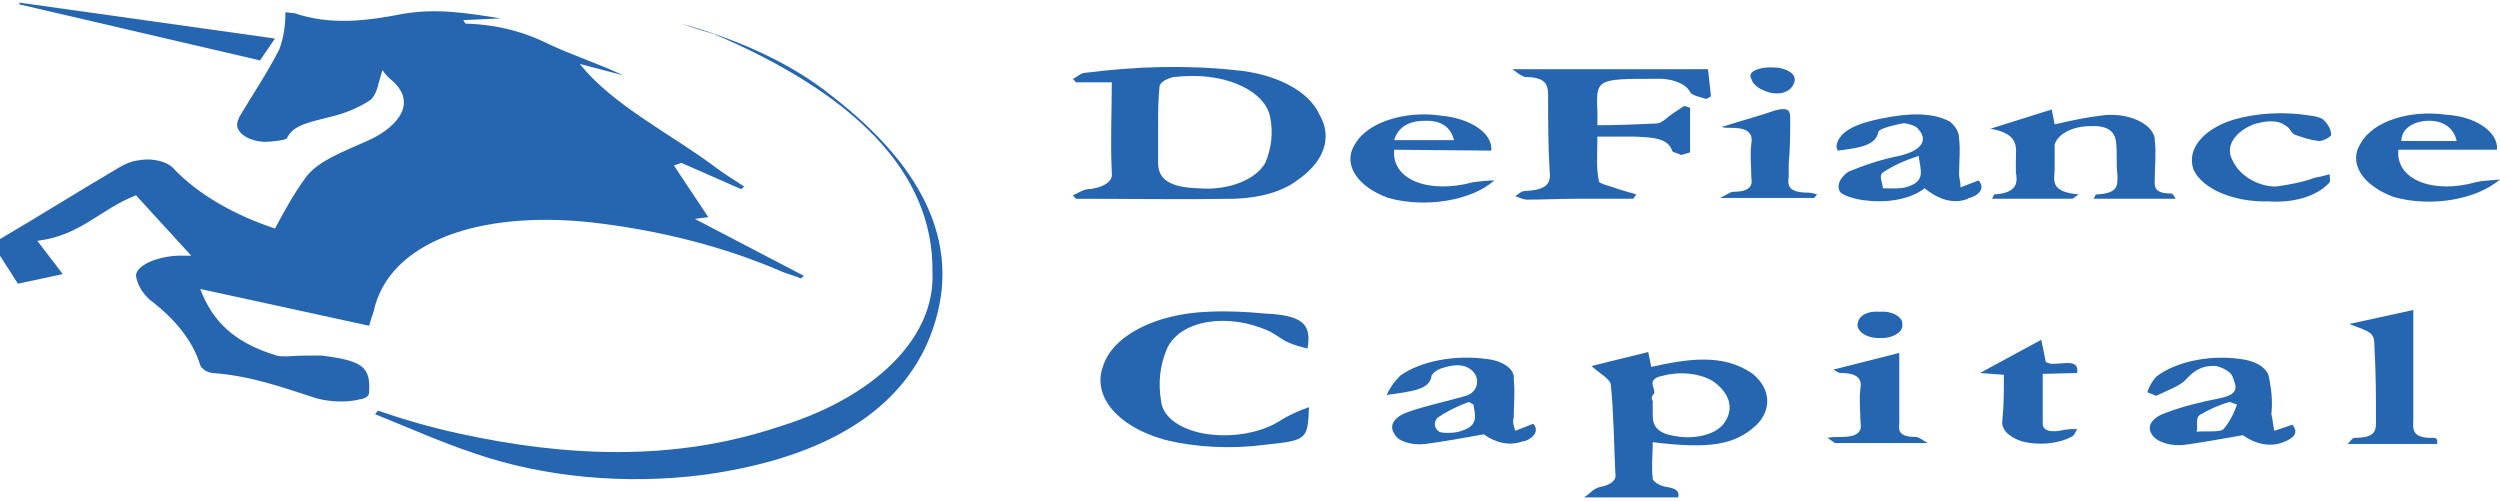
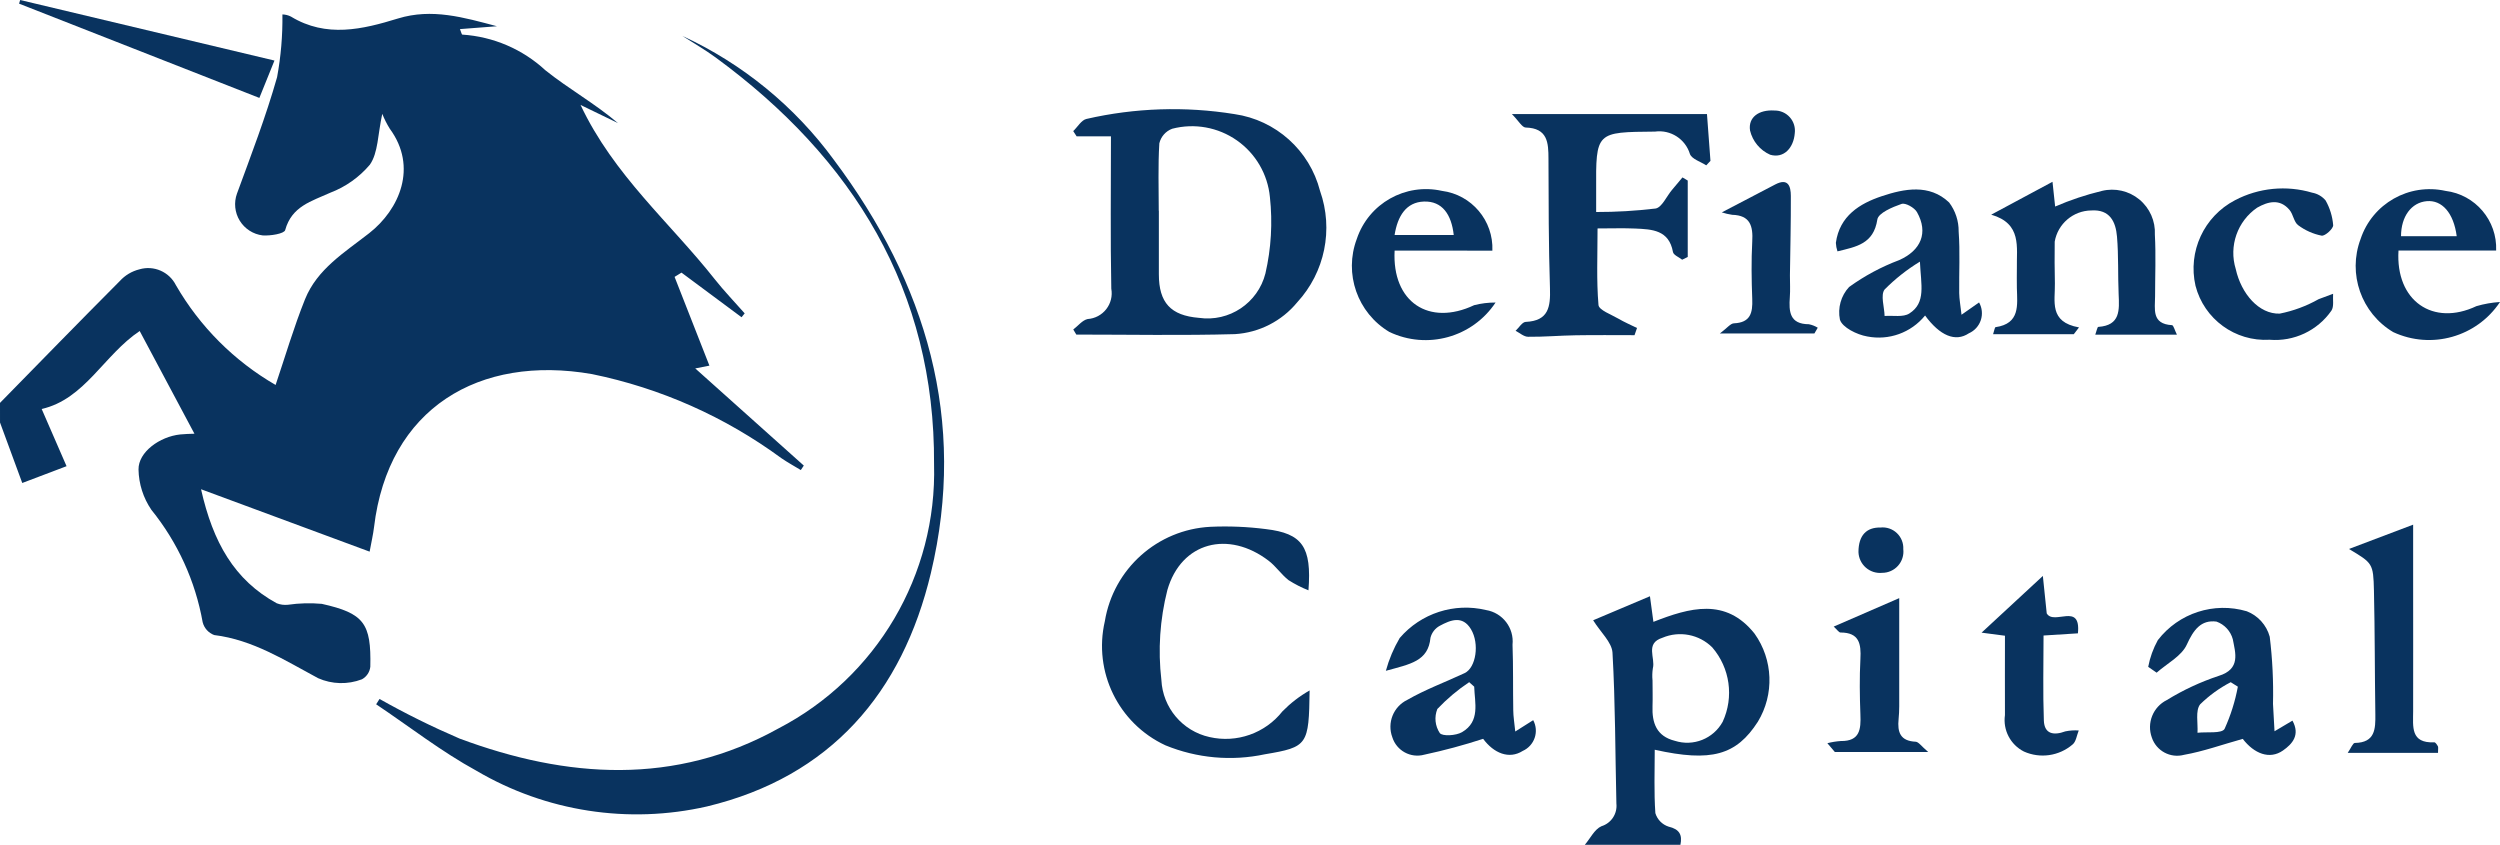
- <svg xmlns="http://www.w3.org/2000/svg" width="300" height="60" viewBox="0 0 300 60" version="1.1">
-   <g id="surface1">
-     <path style=" stroke:none;fill-rule:nonzero;fill:rgb(14.902%,40%,69.02%);fill-opacity:1;" d="M 0 28.688 C 4.84 25.848 9.504 22.906 14.344 20.07 C 15.062 19.648 15.781 19.336 16.676 19.23 C 18.469 18.914 20.262 19.441 20.98 20.387 C 23.848 23.328 27.973 25.746 32.996 27.426 C 34.07 25.43 35.145 23.434 36.582 21.438 C 38.016 19.336 41.242 18.18 44.293 16.812 C 47.879 15.133 50.211 12.191 46.801 9.457 C 46.445 9.145 46.086 8.723 45.906 8.406 C 45.367 9.879 45.367 11.141 44.473 11.98 C 43.215 12.82 41.602 13.555 39.809 13.977 C 37.477 14.605 35.145 14.922 34.43 16.602 C 34.25 16.812 32.637 17.023 31.738 17.023 C 29.586 16.918 28.152 15.762 28.512 14.605 C 28.512 14.395 28.691 14.293 28.691 14.082 C 30.305 11.348 32.098 8.723 33.531 5.887 C 34.07 4.414 34.25 2.941 34.25 1.473 C 34.609 1.473 34.969 1.578 35.324 1.578 C 39.629 3.047 43.934 2.523 48.238 1.684 C 52.359 0.945 56.125 1.578 60.07 2.207 L 55.59 2.418 C 55.77 2.629 55.77 2.84 55.949 2.84 C 59.715 2.941 63.121 3.891 65.988 5.359 C 68.68 6.621 71.906 7.672 74.777 9.039 L 69.574 7.672 C 73.52 12.609 80.336 15.973 85.715 19.965 C 86.789 20.805 88.047 21.543 89.301 22.383 L 88.941 22.699 L 81.77 19.547 L 80.871 19.859 L 84.996 26.059 L 83.383 26.27 L 96.473 33.102 L 96.113 33.414 C 95.398 33.102 94.5 32.891 93.785 32.574 C 86.969 29.633 79.258 27.637 71.012 26.691 C 57.562 25.219 46.621 29 44.828 37.406 C 44.648 37.934 44.473 38.457 44.293 39.09 L 24.027 34.676 C 25.465 38.457 27.973 41.086 33.176 42.66 C 33.531 42.766 34.07 42.766 34.43 42.766 C 35.863 42.66 37.117 42.66 38.555 42.66 C 43.574 43.293 44.473 44.027 44.293 47.074 C 44.293 47.496 43.934 47.809 43.215 47.914 C 41.602 48.336 39.629 48.23 38.016 47.809 C 34.07 46.551 30.125 45.078 25.465 44.762 C 24.746 44.656 24.207 44.238 24.027 43.816 C 23.133 40.875 20.98 38.25 17.934 35.938 C 17.035 35.098 16.496 34.152 16.316 33.102 C 16.316 31.84 18.828 30.789 21.34 30.684 C 21.875 30.684 22.414 30.684 22.953 30.684 L 16.316 23.434 C 12.016 25.113 9.684 28.266 4.484 28.898 L 7.531 32.891 L 2.152 34.047 L -0.539 29.844 Z M 0 28.688 " />
-     <path style=" stroke:none;fill-rule:nonzero;fill:rgb(14.902%,40%,69.02%);fill-opacity:1;" d="M 190.078 59.684 C 190.797 59.262 191.152 58.633 192.051 58.422 C 193.305 58.211 194.023 57.582 193.844 56.848 C 193.664 53.273 193.664 49.805 193.305 46.234 C 193.305 45.5 191.871 44.762 190.973 43.922 L 197.789 42.242 L 198.148 44.027 C 202.449 43.082 206.754 42.348 210.34 44.867 C 212.492 46.652 212.672 49.176 210.699 51.066 C 208.188 53.379 205.141 53.906 198.328 53.062 C 198.328 54.535 198.148 56.008 198.328 57.477 C 198.504 57.898 199.223 58.316 199.941 58.422 C 201.195 58.633 201.555 58.949 201.375 59.684 Z M 198.328 48.125 C 198.328 48.754 198.328 49.387 198.328 49.91 C 198.328 51.066 198.863 52.012 201.016 52.328 C 203.168 52.75 205.68 52.223 206.754 50.961 C 208.188 49.176 207.652 47.18 205.5 45.707 C 203.887 44.762 201.555 44.555 199.582 45.078 C 197.43 45.5 198.684 46.551 198.504 47.18 C 198.148 47.602 198.148 47.809 198.328 48.125 Z M 198.328 48.125 " />
-     <path style=" stroke:none;fill-rule:nonzero;fill:rgb(14.902%,40%,69.02%);fill-opacity:1;" d="M 81.77 2.84 C 88.941 4.836 95.219 7.777 99.879 11.559 C 111 20.176 115.84 29.844 111.535 40.559 C 108.129 48.965 99.523 54.852 84.637 56.953 C 75.133 58.211 65.273 57.266 57.023 54.43 C 52.898 53.062 48.953 51.277 45.008 49.703 L 45.367 49.281 C 48.418 50.332 51.645 51.277 55.051 52.012 C 67.961 54.852 80.871 55.375 93.246 51.277 C 105.082 47.703 112.254 40.453 111.895 32.68 C 112.074 20.492 102.211 11.141 85.715 4.098 C 84.637 3.785 83.203 3.363 81.77 2.84 Z M 81.77 2.84 " />
-     <path style=" stroke:none;fill-rule:nonzero;fill:rgb(14.902%,40%,69.02%);fill-opacity:1;" d="M 128.75 23.434 C 129.289 23.223 129.828 22.801 130.543 22.699 C 132.336 22.594 133.594 21.75 133.414 20.805 C 133.414 20.699 133.414 20.699 133.414 20.598 C 133.234 17.023 133.414 13.555 133.414 9.879 L 129.109 9.879 L 128.75 9.457 C 129.289 9.246 129.648 8.723 130.363 8.723 C 136.102 7.988 142.199 7.777 148.117 8.406 C 153.137 8.828 157.082 10.93 158.34 13.766 C 159.953 16.496 158.875 19.441 155.648 21.648 C 153.855 23.012 151.164 23.75 148.117 23.852 C 141.84 23.957 135.387 23.852 129.109 23.852 Z M 138.973 15.133 C 138.973 16.602 138.973 18.074 138.973 19.547 C 138.973 21.543 140.406 22.488 143.812 22.594 C 147.398 22.906 150.809 21.543 151.883 19.441 C 152.602 17.652 152.781 15.867 152.422 14.082 C 151.883 11.035 147.398 8.828 142.199 9.145 C 141.66 9.145 141.125 9.246 140.766 9.246 C 140.047 9.457 139.332 9.773 139.152 10.297 C 138.973 11.98 138.973 13.555 138.973 15.133 Z M 138.973 15.133 " />
-     <path style=" stroke:none;fill-rule:nonzero;fill:rgb(14.902%,40%,69.02%);fill-opacity:1;" d="M 201.734 18.598 C 201.375 18.391 200.656 18.285 200.656 18.074 C 200.121 16.496 198.148 16.496 196.176 16.395 C 194.738 16.395 193.305 16.395 191.691 16.395 C 191.691 18.285 191.512 20.07 191.871 21.75 C 191.871 22.066 193.484 22.383 194.203 22.699 C 194.918 22.906 195.637 23.117 196.355 23.328 L 195.996 23.852 C 193.664 23.852 191.332 23.852 189 23.852 C 187.027 23.852 185.234 23.957 183.262 23.957 C 182.727 23.957 182.188 23.645 181.828 23.539 C 182.188 23.328 182.547 22.906 183.086 22.906 C 185.773 22.801 186.133 21.855 185.953 20.492 C 185.773 17.445 185.773 14.395 185.773 11.453 C 185.773 10.297 185.594 9.246 183.086 9.246 C 182.727 9.246 182.188 8.828 181.469 8.301 L 204.961 8.301 L 205.32 11.559 L 204.781 11.875 C 204.066 11.664 202.988 11.453 202.809 11.035 C 202.27 9.984 200.477 9.352 198.684 9.457 C 191.512 9.457 191.512 9.457 191.691 13.555 C 191.691 13.977 191.691 14.395 191.691 15.027 C 194.023 15.027 196.531 14.922 198.863 14.816 C 199.582 14.711 200.121 13.977 200.836 13.555 L 202.094 12.715 L 202.809 12.926 L 202.809 18.285 Z M 201.734 18.598 " />
-     <path style=" stroke:none;fill-rule:nonzero;fill:rgb(14.902%,40%,69.02%);fill-opacity:1;" d="M 156.902 41.82 C 156.008 41.609 155.289 41.402 154.574 41.086 C 153.676 40.664 153.137 40.141 152.242 39.719 C 147.398 37.512 141.66 38.352 140.047 41.82 C 139.152 43.922 138.973 46.023 139.332 48.125 C 139.512 50.121 141.84 51.699 145.07 52.117 C 148.297 52.539 151.703 51.805 153.855 50.332 C 154.75 49.805 155.828 49.281 157.082 48.859 C 156.902 52.75 156.902 52.855 151.703 53.379 C 147.758 53.906 143.453 53.695 139.688 52.75 C 134.129 51.172 131.082 47.602 132.336 44.027 C 133.414 40.352 138.613 37.617 145.07 37.406 C 147.219 37.301 149.551 37.406 151.703 37.617 C 156.188 37.828 157.441 38.773 156.902 41.82 Z M 156.902 41.82 " />
-     <path style=" stroke:none;fill-rule:nonzero;fill:rgb(14.902%,40%,69.02%);fill-opacity:1;" d="M 248.715 23.852 L 239.031 23.852 C 239.211 23.645 239.211 23.328 239.391 23.328 C 242.258 23.117 242.082 21.75 241.902 20.598 C 241.902 20.176 241.902 19.648 241.902 19.23 C 241.902 17.758 242.438 16.078 238.852 15.445 L 246.203 13.137 L 246.562 14.922 C 248.355 14.5 250.328 14.082 252.121 13.871 C 254.812 13.449 257.68 14.5 258.398 16.078 C 258.578 16.395 258.578 16.602 258.578 16.918 C 258.758 18.391 258.578 19.754 258.578 21.227 C 258.578 22.172 258.219 23.223 260.551 23.223 C 260.73 23.223 260.91 23.539 261.086 23.852 L 251.227 23.852 C 251.406 23.645 251.406 23.328 251.582 23.328 C 254.273 23.223 254.094 22.172 254.094 21.016 C 253.914 19.648 254.094 18.285 253.914 16.918 C 253.734 15.867 253.02 15.027 250.867 15.133 C 248.715 15.133 246.922 16.078 246.562 17.34 C 246.562 18.285 246.562 19.336 246.562 20.281 C 246.562 21.543 245.848 23.012 249.434 23.328 Z M 248.715 23.852 " />
-     <path style=" stroke:none;fill-rule:nonzero;fill:rgb(14.902%,40%,69.02%);fill-opacity:1;" d="M 235.266 22.488 L 237.418 21.648 C 238.137 22.383 237.777 23.328 236.344 23.75 C 236.344 23.75 236.164 23.75 236.164 23.852 C 234.547 24.484 232.754 24.062 230.961 22.594 C 229.348 23.852 226.66 24.379 223.969 24.062 C 222.715 23.957 220.922 23.434 220.742 22.906 C 220.383 22.066 220.922 21.227 221.816 20.598 C 223.609 19.859 225.762 19.125 227.914 18.703 C 230.605 18.074 231.5 16.812 230.066 15.344 C 229.707 15.027 228.633 14.711 228.273 14.816 C 227.195 15.027 225.402 15.445 225.402 15.867 C 225.043 17.547 222.895 17.758 220.562 18.074 C 220.383 17.863 220.383 17.652 220.383 17.445 C 220.742 15.551 223.25 14.711 225.941 14.188 C 228.633 13.66 231.68 13.348 234.012 14.605 C 234.727 15.238 235.086 15.867 235.086 16.602 C 235.266 18.074 235.086 19.441 235.086 20.91 C 235.086 21.332 235.266 21.75 235.266 22.488 Z M 230.246 18.703 C 228.633 19.23 227.195 19.859 225.941 20.699 C 225.402 21.121 225.941 21.961 225.941 22.594 C 227.016 22.594 228.094 22.699 228.988 22.383 C 231.141 21.648 230.426 20.387 230.246 18.703 Z M 230.246 18.703 " />
-     <path style=" stroke:none;fill-rule:nonzero;fill:rgb(14.902%,40%,69.02%);fill-opacity:1;" d="M 181.828 51.699 L 183.98 50.855 C 184.699 51.594 184.16 52.539 182.906 52.957 C 182.906 52.957 182.727 52.957 182.727 52.957 C 181.113 53.59 179.32 53.062 178.062 52.117 C 175.73 52.539 173.402 52.957 171.07 53.273 C 169.457 53.484 167.664 52.957 167.305 52.012 C 166.586 50.961 167.484 49.91 169.098 49.387 C 171.25 48.652 173.758 48.125 175.91 47.496 C 177.348 47.074 177.703 45.395 176.629 44.449 C 175.555 43.504 174.117 43.816 172.863 44.238 C 172.324 44.449 171.965 44.762 171.789 45.078 C 171.609 46.758 169.457 46.969 166.406 47.391 C 166.766 46.551 167.305 45.812 168.023 45.078 C 170.531 43.293 174.656 42.555 178.422 43.082 C 180.395 43.293 181.828 44.344 181.648 45.5 C 181.828 47.074 181.648 48.547 181.648 50.121 C 181.469 50.648 181.648 51.066 181.828 51.699 Z M 176.809 48.547 L 176.27 48.23 C 174.836 48.754 173.582 49.387 172.504 50.121 C 171.965 50.754 172.145 51.383 172.684 51.805 C 173.043 52.012 174.656 52.012 175.375 51.699 C 177.527 51.066 176.988 49.703 176.809 48.547 Z M 176.809 48.547 " />
-     <path style=" stroke:none;fill-rule:nonzero;fill:rgb(14.902%,40%,69.02%);fill-opacity:1;" d="M 272.922 51.699 L 275.074 50.961 C 275.973 52.012 275.074 52.645 274 53.062 C 272.387 53.695 270.59 53.273 269.156 52.223 C 266.648 52.645 264.496 53.062 262.164 53.379 C 260.551 53.59 258.758 53.062 258.219 52.117 C 257.5 51.066 258.398 50.016 260.012 49.492 C 261.984 48.754 264.137 48.23 266.289 47.809 C 268.977 47.285 268.262 46.234 267.902 45.184 C 267.723 44.656 266.824 44.133 265.93 43.922 C 264.137 43.816 263.238 44.555 262.344 45.5 C 261.625 46.34 260.012 46.863 258.758 47.496 L 257.68 47.074 C 257.859 46.445 258.219 45.812 258.758 45.184 C 261.266 43.293 265.57 42.453 269.516 43.188 C 270.949 43.504 271.848 44.133 272.207 44.973 C 272.562 46.551 272.742 48.125 272.562 49.703 C 272.742 50.332 272.742 50.961 272.922 51.699 Z M 268.441 48.547 L 267.543 48.23 C 266.109 48.652 265.031 49.176 263.957 49.805 C 263.418 50.227 263.777 51.172 263.598 51.805 C 264.676 51.699 266.469 51.906 266.824 51.488 C 267.543 50.648 268.082 49.598 268.441 48.547 Z M 268.441 48.547 " />
-     <path style=" stroke:none;fill-rule:nonzero;fill:rgb(14.902%,40%,69.02%);fill-opacity:1;" d="M 167.305 17.969 C 166.945 21.543 171.43 23.328 176.809 21.855 C 177.703 21.75 178.602 21.648 179.32 21.648 C 176.629 24.062 171.07 25.008 166.586 23.75 C 162.82 22.383 161.027 19.648 162.641 17.234 C 164.078 14.711 168.559 13.242 172.863 13.871 C 176.449 14.188 179.141 15.973 178.961 18.074 Z M 167.305 16.812 L 174.477 16.812 C 174.117 15.344 173.043 14.395 170.891 14.5 C 168.738 14.5 167.664 15.551 167.305 16.812 Z M 167.305 16.812 " />
-     <path style=" stroke:none;fill-rule:nonzero;fill:rgb(14.902%,40%,69.02%);fill-opacity:1;" d="M 287.805 17.969 C 287.449 21.543 291.93 23.328 297.133 21.855 C 298.027 21.648 298.926 21.648 300 21.543 C 297.133 23.957 291.75 24.902 287.27 23.645 C 283.504 22.277 281.711 19.547 283.324 17.129 C 284.758 14.605 289.062 13.137 293.543 13.766 C 297.133 13.977 299.82 15.867 299.641 17.969 Z M 294.801 16.918 C 294.441 15.238 293.008 14.395 291.215 14.5 C 289.422 14.605 288.164 15.551 288.164 16.918 Z M 294.801 16.918 " />
-     <path style=" stroke:none;fill-rule:nonzero;fill:rgb(14.902%,40%,69.02%);fill-opacity:1;" d="M 292.469 53.273 L 281.711 53.273 C 282.066 52.957 282.246 52.539 282.605 52.539 C 285.117 52.539 285.117 51.594 285.117 50.543 C 285.117 47.602 285.117 44.762 284.938 41.82 C 284.938 39.93 284.758 39.93 281.891 38.879 L 289.598 37.199 L 289.598 41.086 C 289.598 44.133 289.598 47.285 289.598 50.332 C 289.598 51.383 289.242 52.645 292.109 52.539 C 292.289 52.539 292.469 52.75 292.469 52.855 C 292.469 52.855 292.469 52.957 292.469 53.273 Z M 292.469 53.273 " />
-     <path style=" stroke:none;fill-rule:nonzero;fill:rgb(14.902%,40%,69.02%);fill-opacity:1;" d="M 272.207 24.168 C 268.082 24.273 264.316 22.699 263.238 20.387 C 262.344 17.969 264.316 15.551 267.902 14.395 C 270.77 13.555 274 13.348 277.227 13.871 C 277.945 13.977 278.48 14.082 278.84 14.395 C 279.379 14.922 279.738 15.551 279.738 16.184 C 279.738 16.395 278.84 16.918 278.301 16.918 C 277.227 16.812 276.328 16.496 275.434 16.184 C 274.895 15.973 274.895 15.445 274.359 15.133 C 273.281 14.293 271.848 14.5 270.414 14.922 C 268.082 15.867 267.004 17.652 267.902 19.23 C 268.621 20.91 270.77 22.383 273.102 22.383 C 274.715 22.172 276.328 21.855 277.766 21.332 C 278.301 21.227 278.84 21.121 279.559 20.91 C 279.559 21.332 279.738 21.855 279.379 22.066 C 277.945 23.539 275.254 24.379 272.207 24.168 Z M 272.207 24.168 " />
-     <path style=" stroke:none;fill-rule:nonzero;fill:rgb(14.902%,40%,69.02%);fill-opacity:1;" d="M 240.465 44.973 L 237.598 44.762 L 244.949 40.77 L 245.488 43.398 C 246.383 44.238 249.613 42.555 249.254 44.762 L 245.129 44.867 C 245.129 46.863 245.129 48.859 245.129 50.855 C 245.129 51.805 246.383 51.906 247.641 51.594 C 248.176 51.488 248.715 51.488 249.254 51.488 C 249.074 51.805 248.895 52.328 248.535 52.434 C 246.922 53.273 244.59 53.484 242.617 52.957 C 241.004 52.434 240.109 51.488 240.285 50.438 C 240.465 48.754 240.465 46.969 240.465 44.973 Z M 240.465 44.973 " />
-     <path style=" stroke:none;fill-rule:nonzero;fill:rgb(14.902%,40%,69.02%);fill-opacity:1;" d="M 220.023 44.344 L 227.914 42.348 C 227.914 44.656 227.914 46.863 227.914 49.07 C 227.914 49.703 227.914 50.332 227.914 50.855 C 227.734 51.805 228.094 52.434 229.887 52.434 C 230.246 52.434 230.605 52.75 231.32 53.168 L 220.203 53.168 L 219.305 52.539 C 219.844 52.434 220.383 52.434 220.922 52.434 C 223.25 52.434 223.43 51.594 223.25 50.543 C 223.25 49.281 223.074 47.914 223.25 46.652 C 223.43 45.605 223.074 44.762 220.922 44.762 C 220.562 44.762 220.383 44.555 220.023 44.344 Z M 220.023 44.344 " />
-     <path style=" stroke:none;fill-rule:nonzero;fill:rgb(14.902%,40%,69.02%);fill-opacity:1;" d="M 206.574 15.238 C 209.266 14.395 211.238 13.871 213.031 13.242 C 214.645 12.82 214.824 13.348 214.824 14.082 C 214.824 15.973 214.824 17.758 214.645 19.648 C 214.645 20.176 214.645 20.699 214.645 21.227 C 214.465 22.277 214.645 23.117 216.977 23.117 C 217.336 23.117 217.691 23.223 218.051 23.328 L 217.691 23.75 L 206.395 23.75 C 207.293 23.328 207.652 23.012 208.008 23.012 C 209.98 23.012 210.34 22.277 210.16 21.332 C 210.16 19.965 209.98 18.598 210.16 17.234 C 210.34 16.184 209.98 15.344 207.832 15.344 C 207.473 15.344 206.934 15.344 206.574 15.238 Z M 206.574 15.238 " />
-     <path style=" stroke:none;fill-rule:nonzero;fill:rgb(14.902%,40%,69.02%);fill-opacity:1;" d="M 32.996 4.625 L 31.203 7.25 L 2.332 0.527 L 2.332 0.316 Z M 32.996 4.625 " />
-     <path style=" stroke:none;fill-rule:nonzero;fill:rgb(14.902%,40%,69.02%);fill-opacity:1;" d="M 212.852 8.094 C 214.105 8.094 215.363 8.723 215.363 9.457 C 215.363 9.562 215.363 9.562 215.363 9.668 C 215.184 10.719 214.105 11.453 212.492 11.141 C 211.238 10.824 210.34 10.195 210.16 9.457 C 209.625 8.617 211.059 7.988 212.852 8.094 Z M 212.852 8.094 " />
-     <path style=" stroke:none;fill-rule:nonzero;fill:rgb(14.902%,40%,69.02%);fill-opacity:1;" d="M 222.895 39.09 C 222.895 37.934 223.969 37.301 225.582 37.406 C 227.016 37.301 228.094 37.934 228.273 38.668 C 228.273 38.773 228.273 38.773 228.273 38.879 C 228.453 39.719 227.375 40.453 226.121 40.559 C 225.941 40.559 225.941 40.559 225.762 40.559 C 224.328 40.664 223.074 40.035 222.895 39.09 C 222.895 39.195 222.895 39.195 222.895 39.09 Z M 222.895 39.09 " />
+ <svg xmlns="http://www.w3.org/2000/svg" width="167.255" height="56.519" viewBox="0 0 167.255 56.519">
+   <g id="Group_88" data-name="Group 88" transform="translate(0)">
+     <path id="Path_118" data-name="Path 118" d="M-367.289,387.966c2.668-2.722,5.324-5.45,8.014-8.151a2.629,2.629,0,0,1,1.313-.784,2.078,2.078,0,0,1,2.444,1.064,18.254,18.254,0,0,0,6.668,6.672c.639-1.889,1.21-3.846,1.966-5.73.814-2.027,2.649-3.137,4.294-4.424,2.027-1.586,3.263-4.427,1.381-6.985a6.273,6.273,0,0,1-.506-1c-.305,1.4-.273,2.605-.828,3.4a6.5,6.5,0,0,1-2.649,1.877c-1.257.574-2.577.9-3.018,2.5-.068.247-.993.392-1.507.357a2.1,2.1,0,0,1-1.717-2.8c.945-2.577,1.933-5.147,2.682-7.785a21.567,21.567,0,0,0,.357-4.2,1.337,1.337,0,0,1,.571.145c2.365,1.439,4.8.854,7.158.128,2.279-.7,4.41-.07,6.623.518l-2.474.191c.091.229.121.368.152.368a9.045,9.045,0,0,1,5.565,2.388c1.544,1.238,3.3,2.211,4.851,3.531l-2.5-1.213c2.216,4.7,5.994,7.878,8.981,11.663.625.793,1.334,1.521,2,2.281l-.21.259-4.018-2.985-.462.285,2.33,5.938-.947.186,7.262,6.5-.2.3c-.436-.266-.889-.511-1.308-.8a32.327,32.327,0,0,0-12.666-5.621c-7.533-1.313-13.629,2.267-14.579,10.246-.058.48-.17.952-.294,1.633l-11.279-4.175c.8,3.559,2.23,6.078,5.063,7.629a1.588,1.588,0,0,0,.749.1,9.767,9.767,0,0,1,2.267-.061c2.827.634,3.312,1.3,3.246,4.207a1.088,1.088,0,0,1-.564.842,3.844,3.844,0,0,1-2.927-.075c-2.213-1.185-4.361-2.568-6.955-2.887a1.239,1.239,0,0,1-.77-.858,16.589,16.589,0,0,0-3.431-7.519,4.945,4.945,0,0,1-.861-2.7c-.016-1.161,1.411-2.2,2.794-2.344.292-.033.583-.033.947-.049l-3.662-6.871c-2.4,1.607-3.666,4.557-6.558,5.217l1.665,3.827-2.964,1.124-1.488-4.046Z" transform="translate(367.289 -361.012)" fill="#09335f" />
+     <path id="Path_119" data-name="Path 119" d="M-321.827,395.282c.366-.429.648-1.04,1.112-1.243a1.425,1.425,0,0,0,1-1.516c-.079-3.365-.07-6.735-.261-10.094-.042-.7-.8-1.369-1.294-2.169l3.8-1.607.231,1.714c2.419-.947,4.837-1.644,6.77.791a5.362,5.362,0,0,1,.219,5.889c-1.444,2.246-3.118,2.717-6.9,1.875,0,1.432-.056,2.843.042,4.242a1.36,1.36,0,0,0,.877.9c.744.177.933.548.8,1.217Zm4.529-11.015c0,.576.019,1.155,0,1.731-.044,1.131.268,2.022,1.495,2.327a2.707,2.707,0,0,0,3.2-1.276,4.641,4.641,0,0,0-.7-4.977,3.045,3.045,0,0,0-3.333-.641c-1.175.373-.459,1.35-.639,2.038A3.246,3.246,0,0,0-317.3,384.267Z" transform="translate(427.855 -338.763)" fill="#09335f" />
+     <path id="Path_120" data-name="Path 120" d="M-336.015,362.579a26.135,26.135,0,0,1,10.145,8.3c6.183,8.249,8.921,17.424,6.484,27.637-1.912,8.009-6.705,13.625-14.978,15.614a21.151,21.151,0,0,1-15.418-2.384c-2.349-1.283-4.485-2.955-6.717-4.45l.226-.357a55.585,55.585,0,0,0,5.353,2.649c7.186,2.677,14.42,3.163,21.34-.679a19.316,19.316,0,0,0,10.406-17.676c.07-11.619-5.413-20.468-14.614-27.212C-334.5,363.5-335.271,363.057-336.015,362.579Z" transform="translate(381.664 -360.177)" fill="#09335f" />
+     <path id="Path_121" data-name="Path 121" d="M-336.5,379.421c.319-.24.609-.625.963-.7a1.725,1.725,0,0,0,1.581-2.029c-.065-3.358-.023-6.717-.023-10.192h-2.295l-.229-.352c.294-.28.548-.739.886-.814a25.857,25.857,0,0,1,9.9-.324,6.936,6.936,0,0,1,5.726,5.138,7.37,7.37,0,0,1-1.528,7.456,5.859,5.859,0,0,1-4.161,2.127c-3.536.1-7.078.03-10.616.03Zm5.719-7.941h.007q0,2.123,0,4.247c0,1.9.793,2.761,2.68,2.915a4,4,0,0,0,4.45-2.974,15.372,15.372,0,0,0,.3-5.1,5.24,5.24,0,0,0-6.537-4.578,1.379,1.379,0,0,0-.861.975C-330.835,368.467-330.781,369.976-330.781,371.48Z" transform="translate(408.304 -357.377)" fill="#09335f" />
+     <path id="Path_122" data-name="Path 122" d="M-312.525,374.56c-.215-.17-.581-.312-.616-.515-.268-1.481-1.4-1.518-2.523-1.57-.788-.035-1.579-.007-2.523-.007,0,1.8-.077,3.47.063,5.122.03.343.858.637,1.339.919.4.233.823.415,1.238.62l-.166.48c-1.311,0-2.624-.016-3.934.007-1.063.016-2.125.112-3.186.1-.28,0-.56-.257-.837-.4.224-.207.441-.583.674-.595,1.542-.07,1.665-1.01,1.626-2.258-.093-2.88-.091-5.763-.1-8.646,0-1.084-.051-2.062-1.528-2.1-.233-.007-.457-.429-.919-.9h13.051l.233,3.13-.282.3c-.378-.247-.959-.415-1.091-.758a2.142,2.142,0,0,0-2.337-1.5c-3.955.037-3.958,0-3.937,3.941,0,.4,0,.793,0,1.439a33.093,33.093,0,0,0,3.974-.233c.422-.07.732-.807,1.094-1.239l.707-.842.352.21v5.112Z" transform="translate(425.066 -357.185)" fill="#09335f" />
+     <path id="Path_123" data-name="Path 123" d="M-321.887,380.926a7.928,7.928,0,0,1-1.332-.681c-.483-.38-.84-.921-1.327-1.294-2.687-2.059-5.854-1.266-6.78,1.957a16.589,16.589,0,0,0-.4,6.017,4.115,4.115,0,0,0,3.221,3.818,4.836,4.836,0,0,0,4.877-1.719,8.192,8.192,0,0,1,1.819-1.4c-.051,3.652-.117,3.788-2.988,4.27a11.316,11.316,0,0,1-6.661-.6,7.329,7.329,0,0,1-4.051-8.3,7.551,7.551,0,0,1,7.064-6.318,21.492,21.492,0,0,1,3.713.154C-322.3,377.119-321.661,378.013-321.887,380.926Z" transform="translate(409.425 -341.432)" fill="#09335f" />
+     <path id="Path_124" data-name="Path 124" d="M-304.641,376.957h-5.4c.084-.25.11-.462.166-.469,1.647-.24,1.455-1.467,1.425-2.612-.012-.443,0-.889,0-1.332-.028-1.411.348-2.985-1.717-3.582l4.1-2.2.177,1.656a19.35,19.35,0,0,1,3.125-1.045,2.866,2.866,0,0,1,3.547,2.927c.075,1.367.014,2.743.014,4.116,0,.861-.25,1.859,1.131,1.938.1,0,.18.334.329.634h-5.46c.089-.24.135-.513.2-.518,1.488-.1,1.409-1.131,1.362-2.188-.056-1.285,0-2.575-.11-3.855-.084-.991-.476-1.831-1.723-1.747a2.514,2.514,0,0,0-2.444,2.087c-.014.93-.007,1.863.012,2.794.023,1.192-.413,2.584,1.614,2.943Z" transform="translate(443.383 -354.6)" fill="#09335f" />
+     <path id="Path_125" data-name="Path 125" d="M-306.218,375.364l1.175-.823a1.467,1.467,0,0,1-.686,2.066c-.9.6-1.933.161-2.927-1.192a3.987,3.987,0,0,1-3.878,1.4c-.681-.119-1.66-.6-1.819-1.124a2.492,2.492,0,0,1,.613-2.183,14.384,14.384,0,0,1,3.354-1.8c1.453-.646,1.966-1.828,1.189-3.209-.17-.3-.772-.639-1.031-.55-.611.212-1.556.609-1.621,1.043-.25,1.64-1.411,1.821-2.668,2.132a2.139,2.139,0,0,1-.107-.571c.245-1.8,1.6-2.631,3.072-3.121,1.5-.5,3.184-.837,4.506.422a3.162,3.162,0,0,1,.637,1.945c.1,1.364.021,2.743.037,4.114C-306.365,374.329-306.288,374.739-306.218,375.364Zm-2.787-3.55a12.358,12.358,0,0,0-2.358,1.861c-.285.373-.016,1.168,0,1.772.56-.044,1.241.1,1.656-.168C-308.58,374.56-308.93,373.377-309,371.815Z" transform="translate(437.447 -354.307)" fill="#09335f" />
+     <path id="Path_126" data-name="Path 126" d="M-318.877,387.242l1.2-.758a1.482,1.482,0,0,1-.7,2.057c-.919.583-1.94.149-2.649-.809a39.35,39.35,0,0,1-3.937,1.061,1.756,1.756,0,0,1-2.139-1.166,2,2,0,0,1,1-2.5c1.217-.7,2.558-1.192,3.836-1.791.76-.357,1.012-1.964.425-2.939-.567-.942-1.369-.613-2.083-.229a1.258,1.258,0,0,0-.625.8c-.149,1.577-1.348,1.761-2.985,2.213a9.023,9.023,0,0,1,.924-2.192,5.823,5.823,0,0,1,5.777-1.873,2.129,2.129,0,0,1,1.773,2.321c.054,1.46.023,2.925.049,4.387C-319.007,386.242-318.937,386.652-318.877,387.242Zm-2.747-3-.336-.3a12.438,12.438,0,0,0-2.129,1.793,1.734,1.734,0,0,0,.161,1.609c.173.233,1.089.177,1.49-.058C-321.207,386.564-321.589,385.337-321.624,384.241Z" transform="translate(420.251 -338.303)" fill="#09335f" />
+     <path id="Path_127" data-name="Path 127" d="M-297.217,387.227l1.2-.711c.525.958,0,1.556-.637,2-.893.623-1.926.21-2.689-.779-1.4.39-2.642.84-3.925,1.066a1.784,1.784,0,0,1-2.157-1.155,2.026,2.026,0,0,1,1-2.507,16.649,16.649,0,0,1,3.47-1.618c1.493-.457,1.117-1.539.947-2.453a1.737,1.737,0,0,0-1.091-1.18c-1.038-.135-1.539.555-1.985,1.537-.35.772-1.322,1.264-2.02,1.88l-.564-.39a5.976,5.976,0,0,1,.644-1.786,5.532,5.532,0,0,1,5.954-1.931,2.551,2.551,0,0,1,1.532,1.7,30.917,30.917,0,0,1,.219,4.494C-297.294,385.942-297.256,386.495-297.217,387.227Zm-2.454-2.983-.476-.3a8.494,8.494,0,0,0-2.048,1.483c-.327.429-.135,1.255-.175,1.9.627-.072,1.619.07,1.81-.257A12.189,12.189,0,0,0-299.67,384.244Z" transform="translate(449.387 -338.304)" fill="#09335f" />
+     <path id="Path_128" data-name="Path 128" d="M-325.666,371.064c-.184,3.449,2.3,5.08,5.32,3.652a5.654,5.654,0,0,1,1.434-.177,5.626,5.626,0,0,1-7.106,1.968,5.139,5.139,0,0,1-2.178-6.225,4.882,4.882,0,0,1,5.691-3.214,3.874,3.874,0,0,1,3.379,4Zm0-1.042h3.955c-.152-1.378-.77-2.276-1.987-2.239C-324.9,367.819-325.47,368.766-325.668,370.021Z" transform="translate(418.969 -354.299)" fill="#09335f" />
+     <path id="Path_129" data-name="Path 129" d="M-296.869,371.06c-.208,3.377,2.316,5.094,5.213,3.72a7.314,7.314,0,0,1,1.579-.278,5.7,5.7,0,0,1-7.144,2.015,5.141,5.141,0,0,1-2.185-6.225,4.874,4.874,0,0,1,5.681-3.223,3.864,3.864,0,0,1,3.389,3.99Zm3.895-.958c-.205-1.574-.994-2.432-2-2.346-1.031.089-1.724,1.021-1.726,2.346Z" transform="translate(457.333 -354.298)" fill="#09335f" />
+     <path id="Path_130" data-name="Path 130" d="M-293.9,391.866h-6.04c.217-.315.343-.66.476-.662,1.364-.023,1.385-.94,1.371-1.933-.04-2.75-.03-5.5-.093-8.251-.044-1.842-.086-1.842-1.672-2.794l4.294-1.626v3.694c0,2.929.007,5.858,0,8.788,0,1.026-.194,2.153,1.418,2.08.079,0,.184.166.242.273C-293.876,391.5-293.9,391.6-293.9,391.866Z" transform="translate(457.008 -341.499)" fill="#09335f" />
+     <path id="Path_131" data-name="Path 131" d="M-299.275,377.074a4.824,4.824,0,0,1-4.954-3.613,5.155,5.155,0,0,1,2.642-5.721,6.888,6.888,0,0,1,5.163-.506,1.523,1.523,0,0,1,.9.522,4,4,0,0,1,.506,1.654c.012.236-.543.735-.77.7a3.859,3.859,0,0,1-1.572-.7c-.287-.212-.329-.725-.578-1.022-.646-.765-1.432-.567-2.164-.152a3.668,3.668,0,0,0-1.434,4.107c.364,1.649,1.551,3.029,2.943,2.983a8.785,8.785,0,0,0,2.6-.966c.322-.124.646-.24.97-.361-.03.382.072.854-.114,1.131A4.582,4.582,0,0,1-299.275,377.074Z" transform="translate(451.112 -354.344)" fill="#09335f" />
+     <path id="Path_132" data-name="Path 132" d="M-308.881,382.07l-1.565-.205,4.1-3.795.259,2.507c.49.826,2.3-.784,2.087,1.334l-2.3.145c0,1.915-.049,3.8.021,5.686.033.91.66,1.014,1.434.728a3.2,3.2,0,0,1,.9-.061c-.133.32-.177.753-.415.94a3.071,3.071,0,0,1-3.253.469,2.356,2.356,0,0,1-1.269-2.439C-308.89,385.657-308.881,383.933-308.881,382.07Z" transform="translate(443.017 -339.539)" fill="#09335f" />
+     <path id="Path_133" data-name="Path 133" d="M-314.445,380.612l4.384-1.905c0,2.246,0,4.308,0,6.367,0,.576.016,1.157-.042,1.726-.089.882.114,1.465,1.14,1.514.2.009.382.3.84.686h-6.246l-.5-.588a5.069,5.069,0,0,1,.9-.145c1.283.019,1.35-.793,1.311-1.772-.047-1.236-.063-2.479,0-3.715.056-1.019-.077-1.773-1.332-1.773C-314.1,381.007-314.219,380.813-314.445,380.612Z" transform="translate(437.123 -338.691)" fill="#09335f" />
+     <path id="Path_134" data-name="Path 134" d="M-317.825,368.8c1.521-.8,2.552-1.339,3.585-1.873.861-.445,1.033.133,1.035.772.007,1.772-.037,3.543-.061,5.315,0,.487.028.977-.007,1.462-.068.961-.019,1.8,1.273,1.807a1.8,1.8,0,0,1,.595.233l-.224.385h-6.325c.492-.371.711-.669.94-.679,1.108-.047,1.262-.7,1.227-1.621-.049-1.283-.068-2.575,0-3.855.061-1.035-.135-1.751-1.341-1.784A4.246,4.246,0,0,1-317.825,368.8Z" transform="translate(433.016 -354.591)" fill="#09335f" />
+     <path id="Path_135" data-name="Path 135" d="M-349.657,365.6l-1.01,2.5-16.074-6.306.07-.245Z" transform="translate(368.019 -361.549)" fill="#09335f" />
+     <path id="Path_136" data-name="Path 136" d="M-315.439,364.723a1.349,1.349,0,0,1,1.353,1.528c-.077.952-.716,1.7-1.646,1.43a2.372,2.372,0,0,1-1.346-1.621C-317.212,365.184-316.5,364.653-315.439,364.723Z" transform="translate(434.159 -357.329)" fill="#09335f" />
+     <path id="Path_137" data-name="Path 137" d="M-313.977,378.324c0-1.143.562-1.661,1.467-1.642a1.383,1.383,0,0,1,1.532,1.448,1.421,1.421,0,0,1-1.411,1.583A1.444,1.444,0,0,1-313.977,378.324Z" transform="translate(438.312 -341.389)" fill="#09335f" />
  </g>
</svg>
